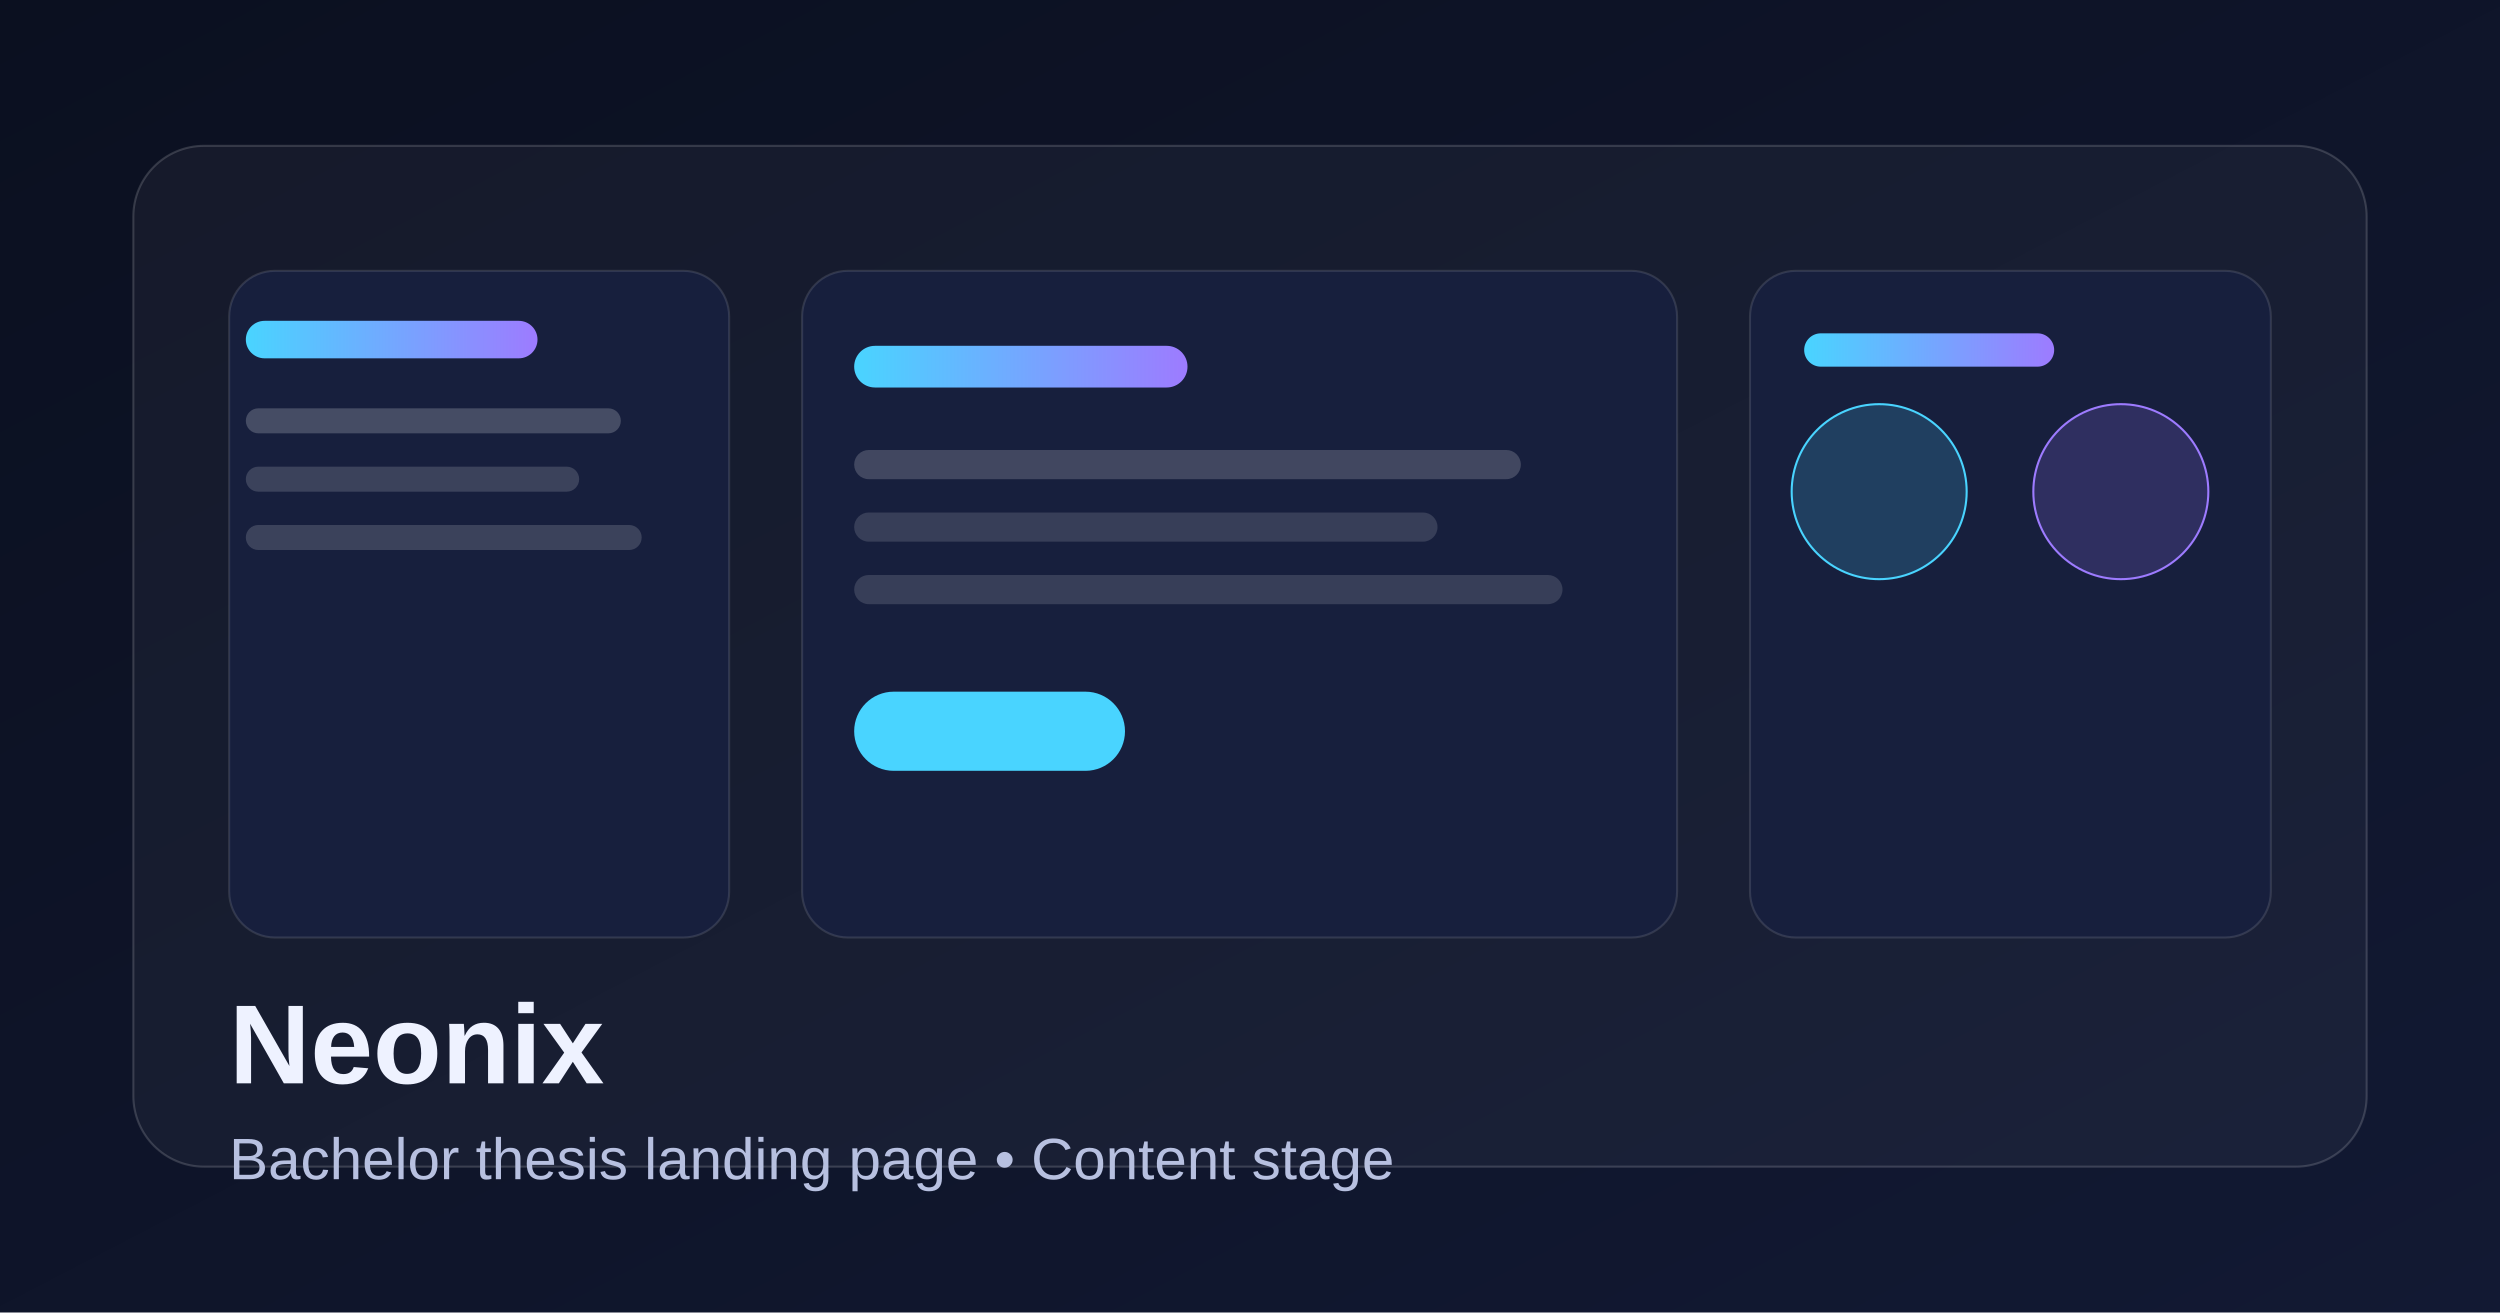
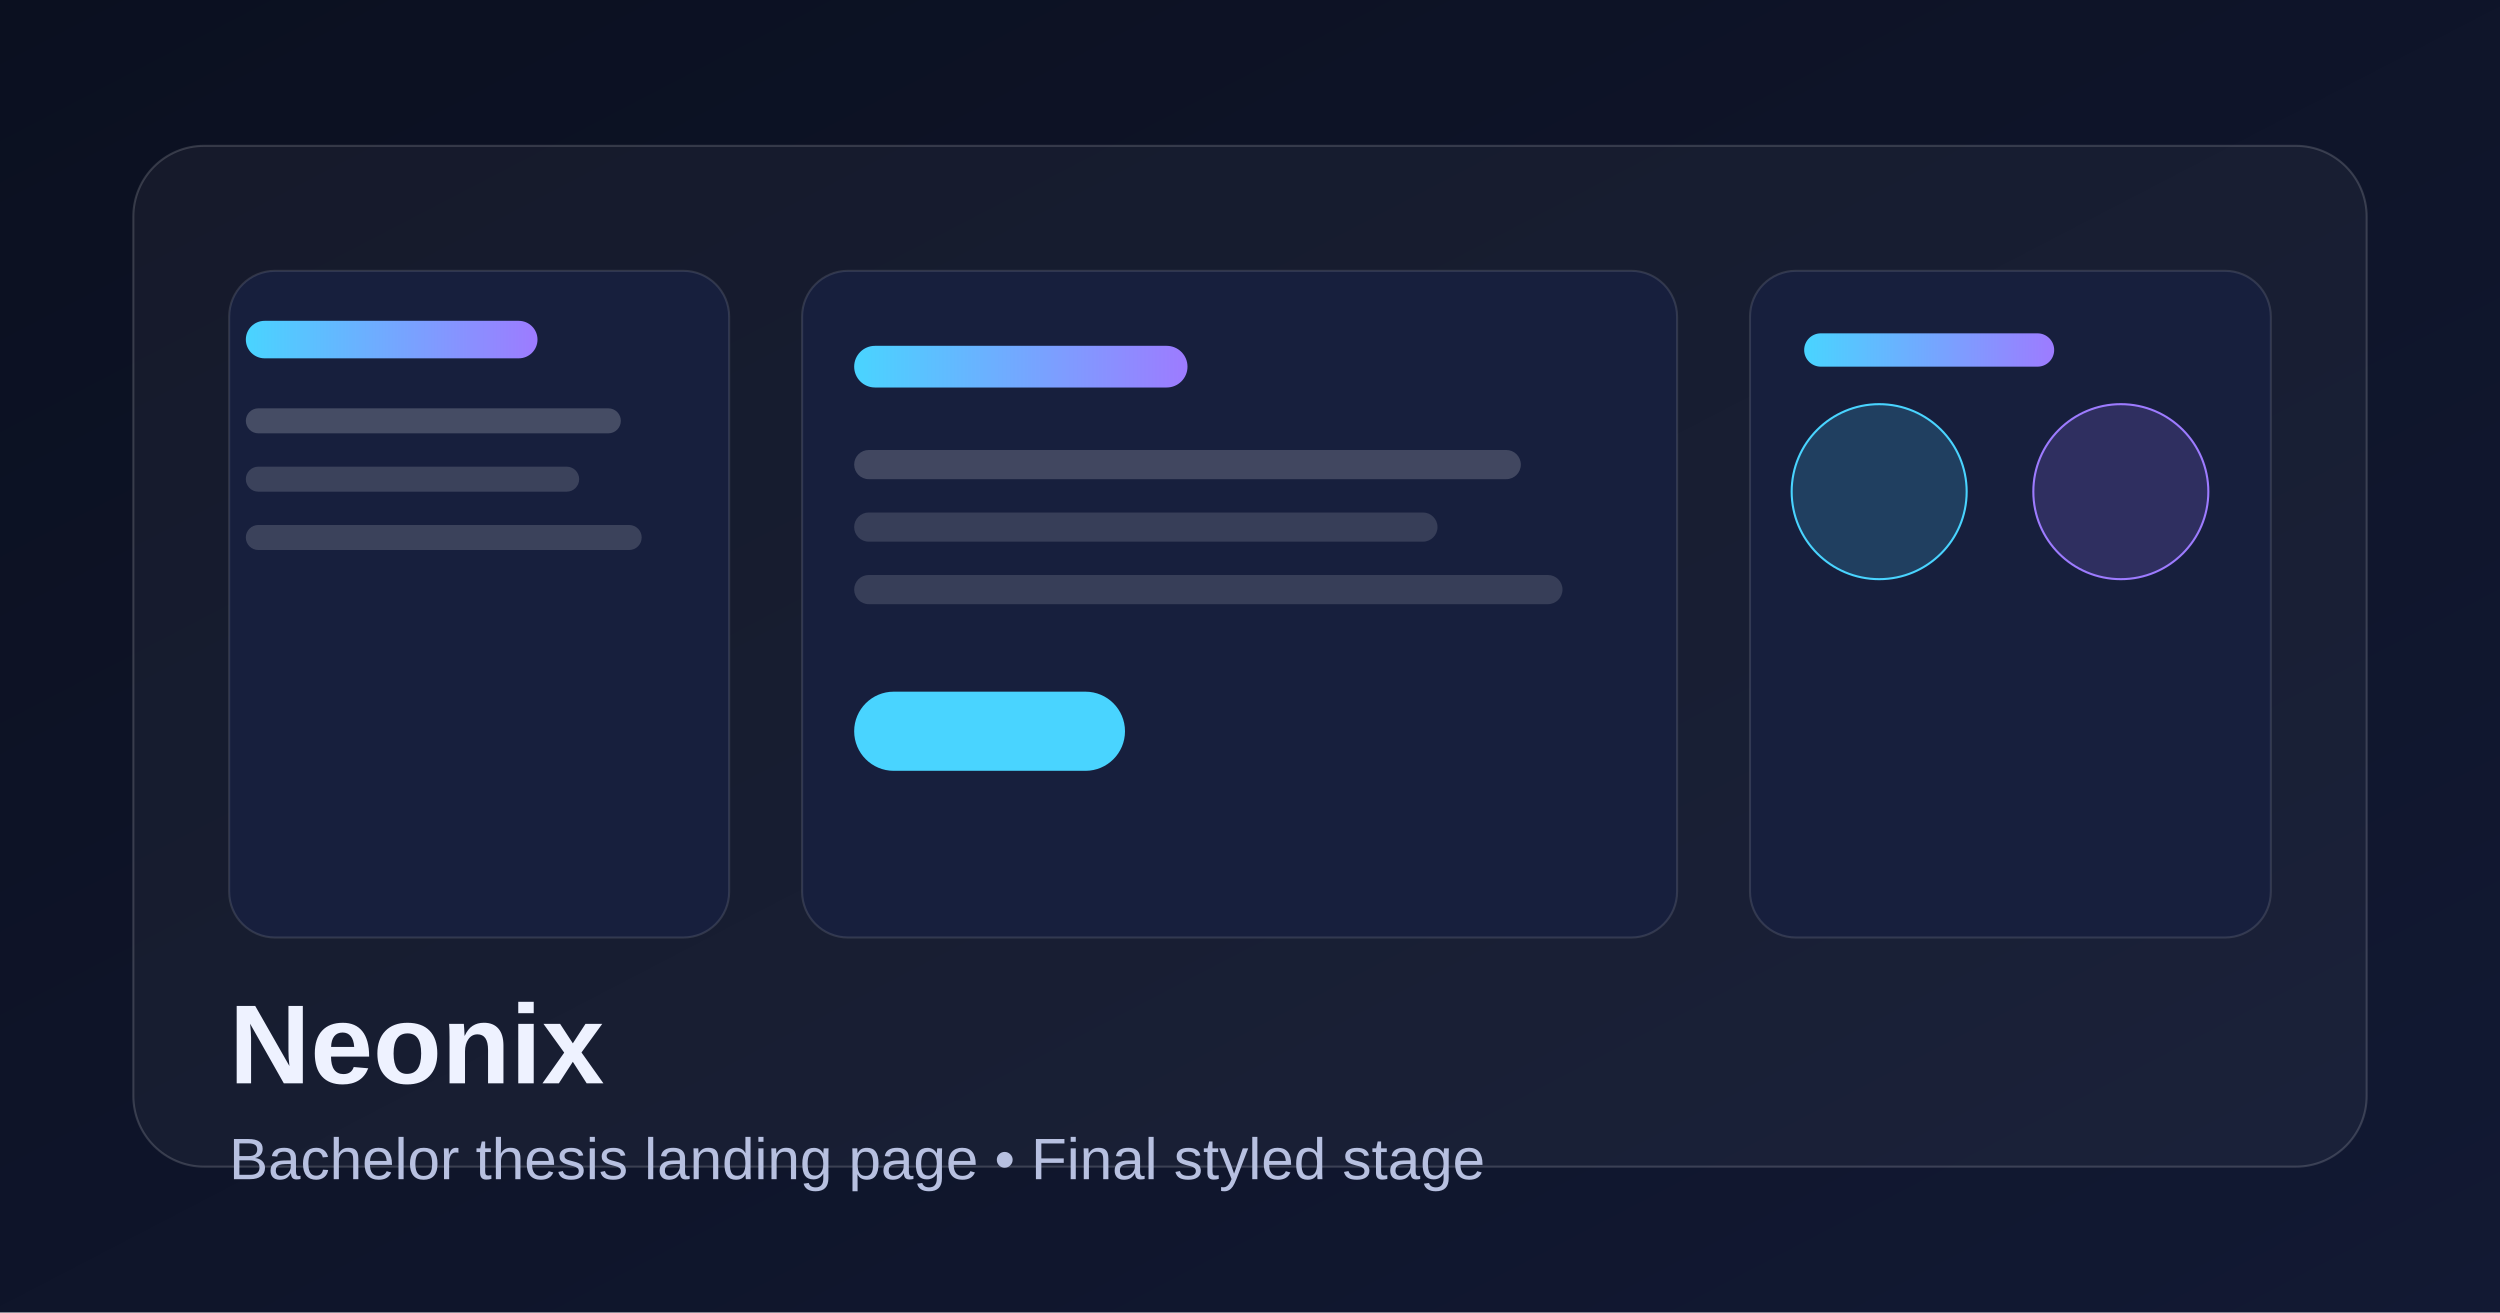
<svg xmlns="http://www.w3.org/2000/svg" viewBox="0 0 1200 630">
  <defs>
    <linearGradient id="bg" x1="0" x2="1" y1="0" y2="1">
      <stop offset="0%" stop-color="#0b1020" />
      <stop offset="100%" stop-color="#121933" />
    </linearGradient>
    <linearGradient id="line" x1="0" x2="1" y1="0" y2="0">
      <stop offset="0%" stop-color="#49d4ff" />
      <stop offset="100%" stop-color="#9d7bff" />
    </linearGradient>
  </defs>
  <rect width="1200" height="630" fill="url(#bg)" />
  <rect x="64" y="70" width="1072" height="490" rx="34" fill="rgba(255,255,255,0.04)" stroke="rgba(255,255,255,0.16)" />
  <rect x="110" y="130" width="240" height="320" rx="22" fill="#171f3d" stroke="rgba(255,255,255,0.12)" />
  <rect x="385" y="130" width="420" height="320" rx="22" fill="#171f3d" stroke="rgba(255,255,255,0.12)" />
  <rect x="840" y="130" width="250" height="320" rx="22" fill="#171f3d" stroke="rgba(255,255,255,0.12)" />
  <rect x="118" y="154" width="140" height="18" rx="9" fill="url(#line)" />
  <rect x="118" y="196" width="180" height="12" rx="6" fill="rgba(255,255,255,0.2)" />
  <rect x="118" y="224" width="160" height="12" rx="6" fill="rgba(255,255,255,0.16)" />
  <rect x="118" y="252" width="190" height="12" rx="6" fill="rgba(255,255,255,0.16)" />
  <rect x="410" y="166" width="160" height="20" rx="10" fill="url(#line)" />
  <rect x="410" y="216" width="320" height="14" rx="7" fill="rgba(255,255,255,0.18)" />
  <rect x="410" y="246" width="280" height="14" rx="7" fill="rgba(255,255,255,0.14)" />
  <rect x="410" y="276" width="340" height="14" rx="7" fill="rgba(255,255,255,0.14)" />
  <rect x="410" y="332" width="130" height="38" rx="19" fill="#49d4ff" />
  <rect x="866" y="160" width="120" height="16" rx="8" fill="url(#line)" />
  <circle cx="902" cy="236" r="42" fill="rgba(73,212,255,0.18)" stroke="#49d4ff" />
  <circle cx="1018" cy="236" r="42" fill="rgba(157,123,255,0.18)" stroke="#9d7bff" />
  <text x="110" y="520" fill="#eef2ff" font-size="54" font-family="Arial, Helvetica, sans-serif" font-weight="700">Neonix</text>
-   <text x="110" y="566" fill="#b7c0e0" font-size="28" font-family="Arial, Helvetica, sans-serif">Bachelor thesis landing page • Content stage</text>
+   <text x="110" y="566" fill="#b7c0e0" font-size="28" font-family="Arial, Helvetica, sans-serif">Bachelor thesis landing page • Final styled stage</text>
</svg>
